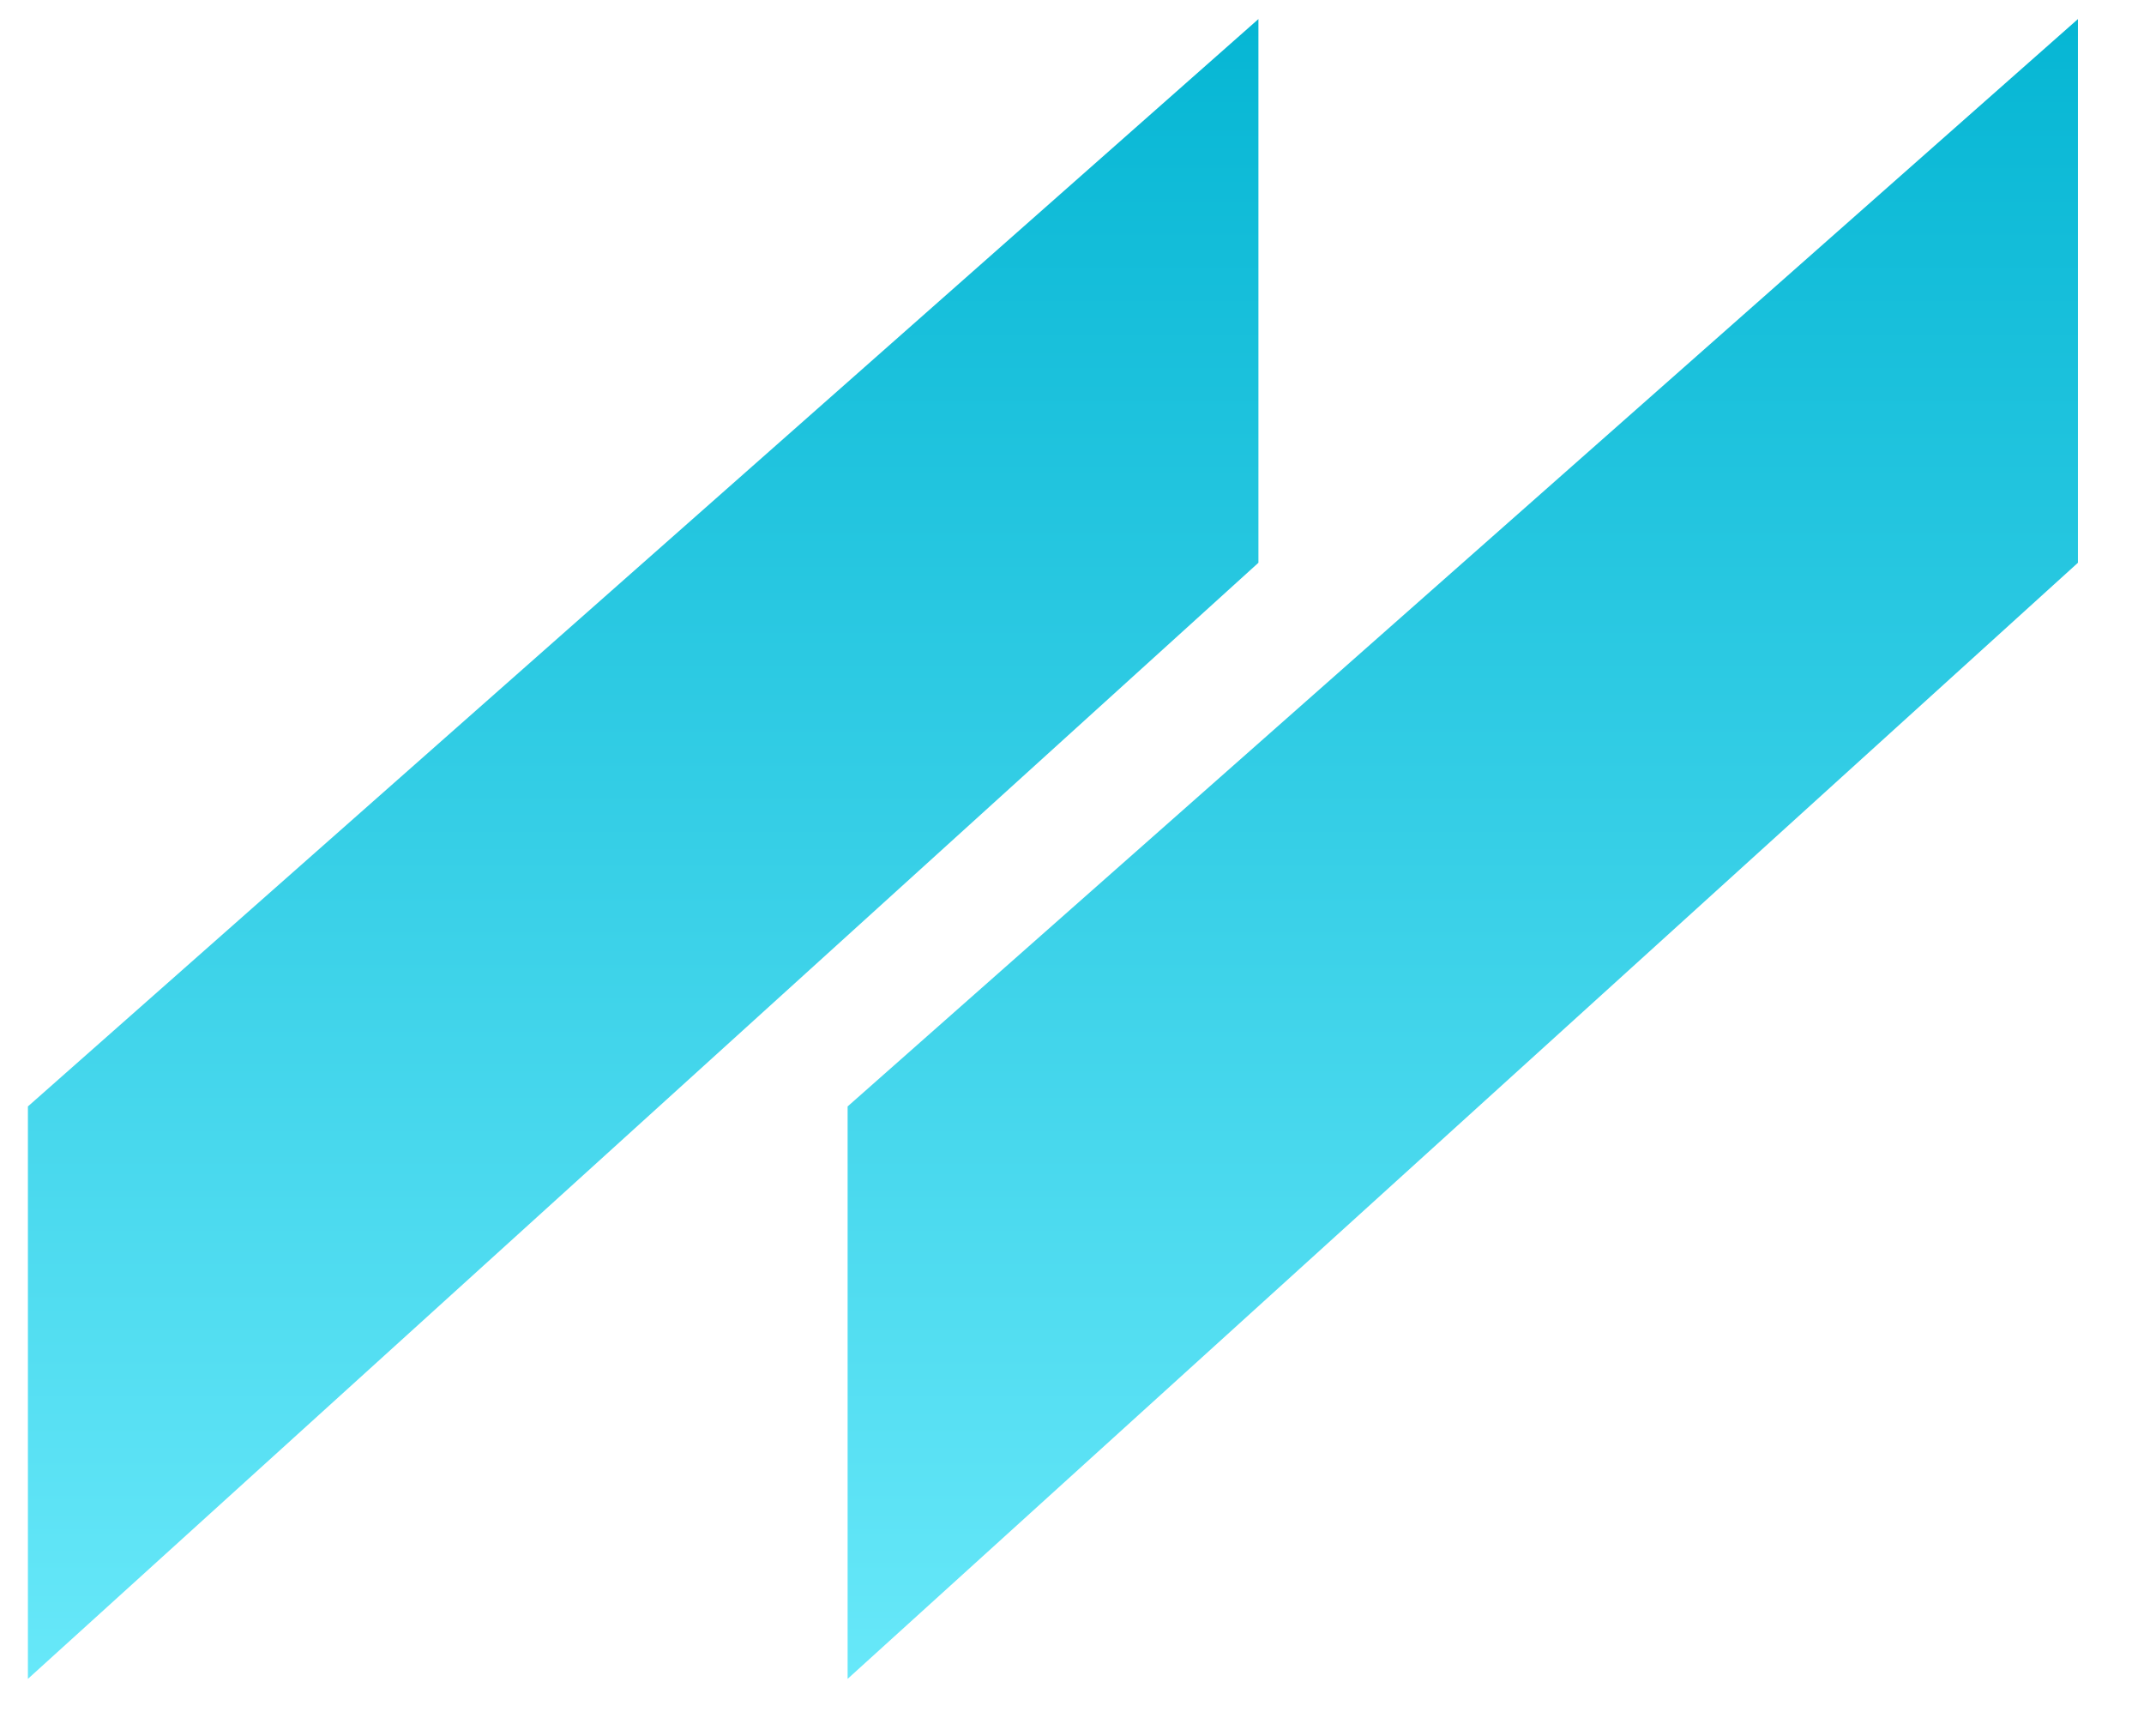
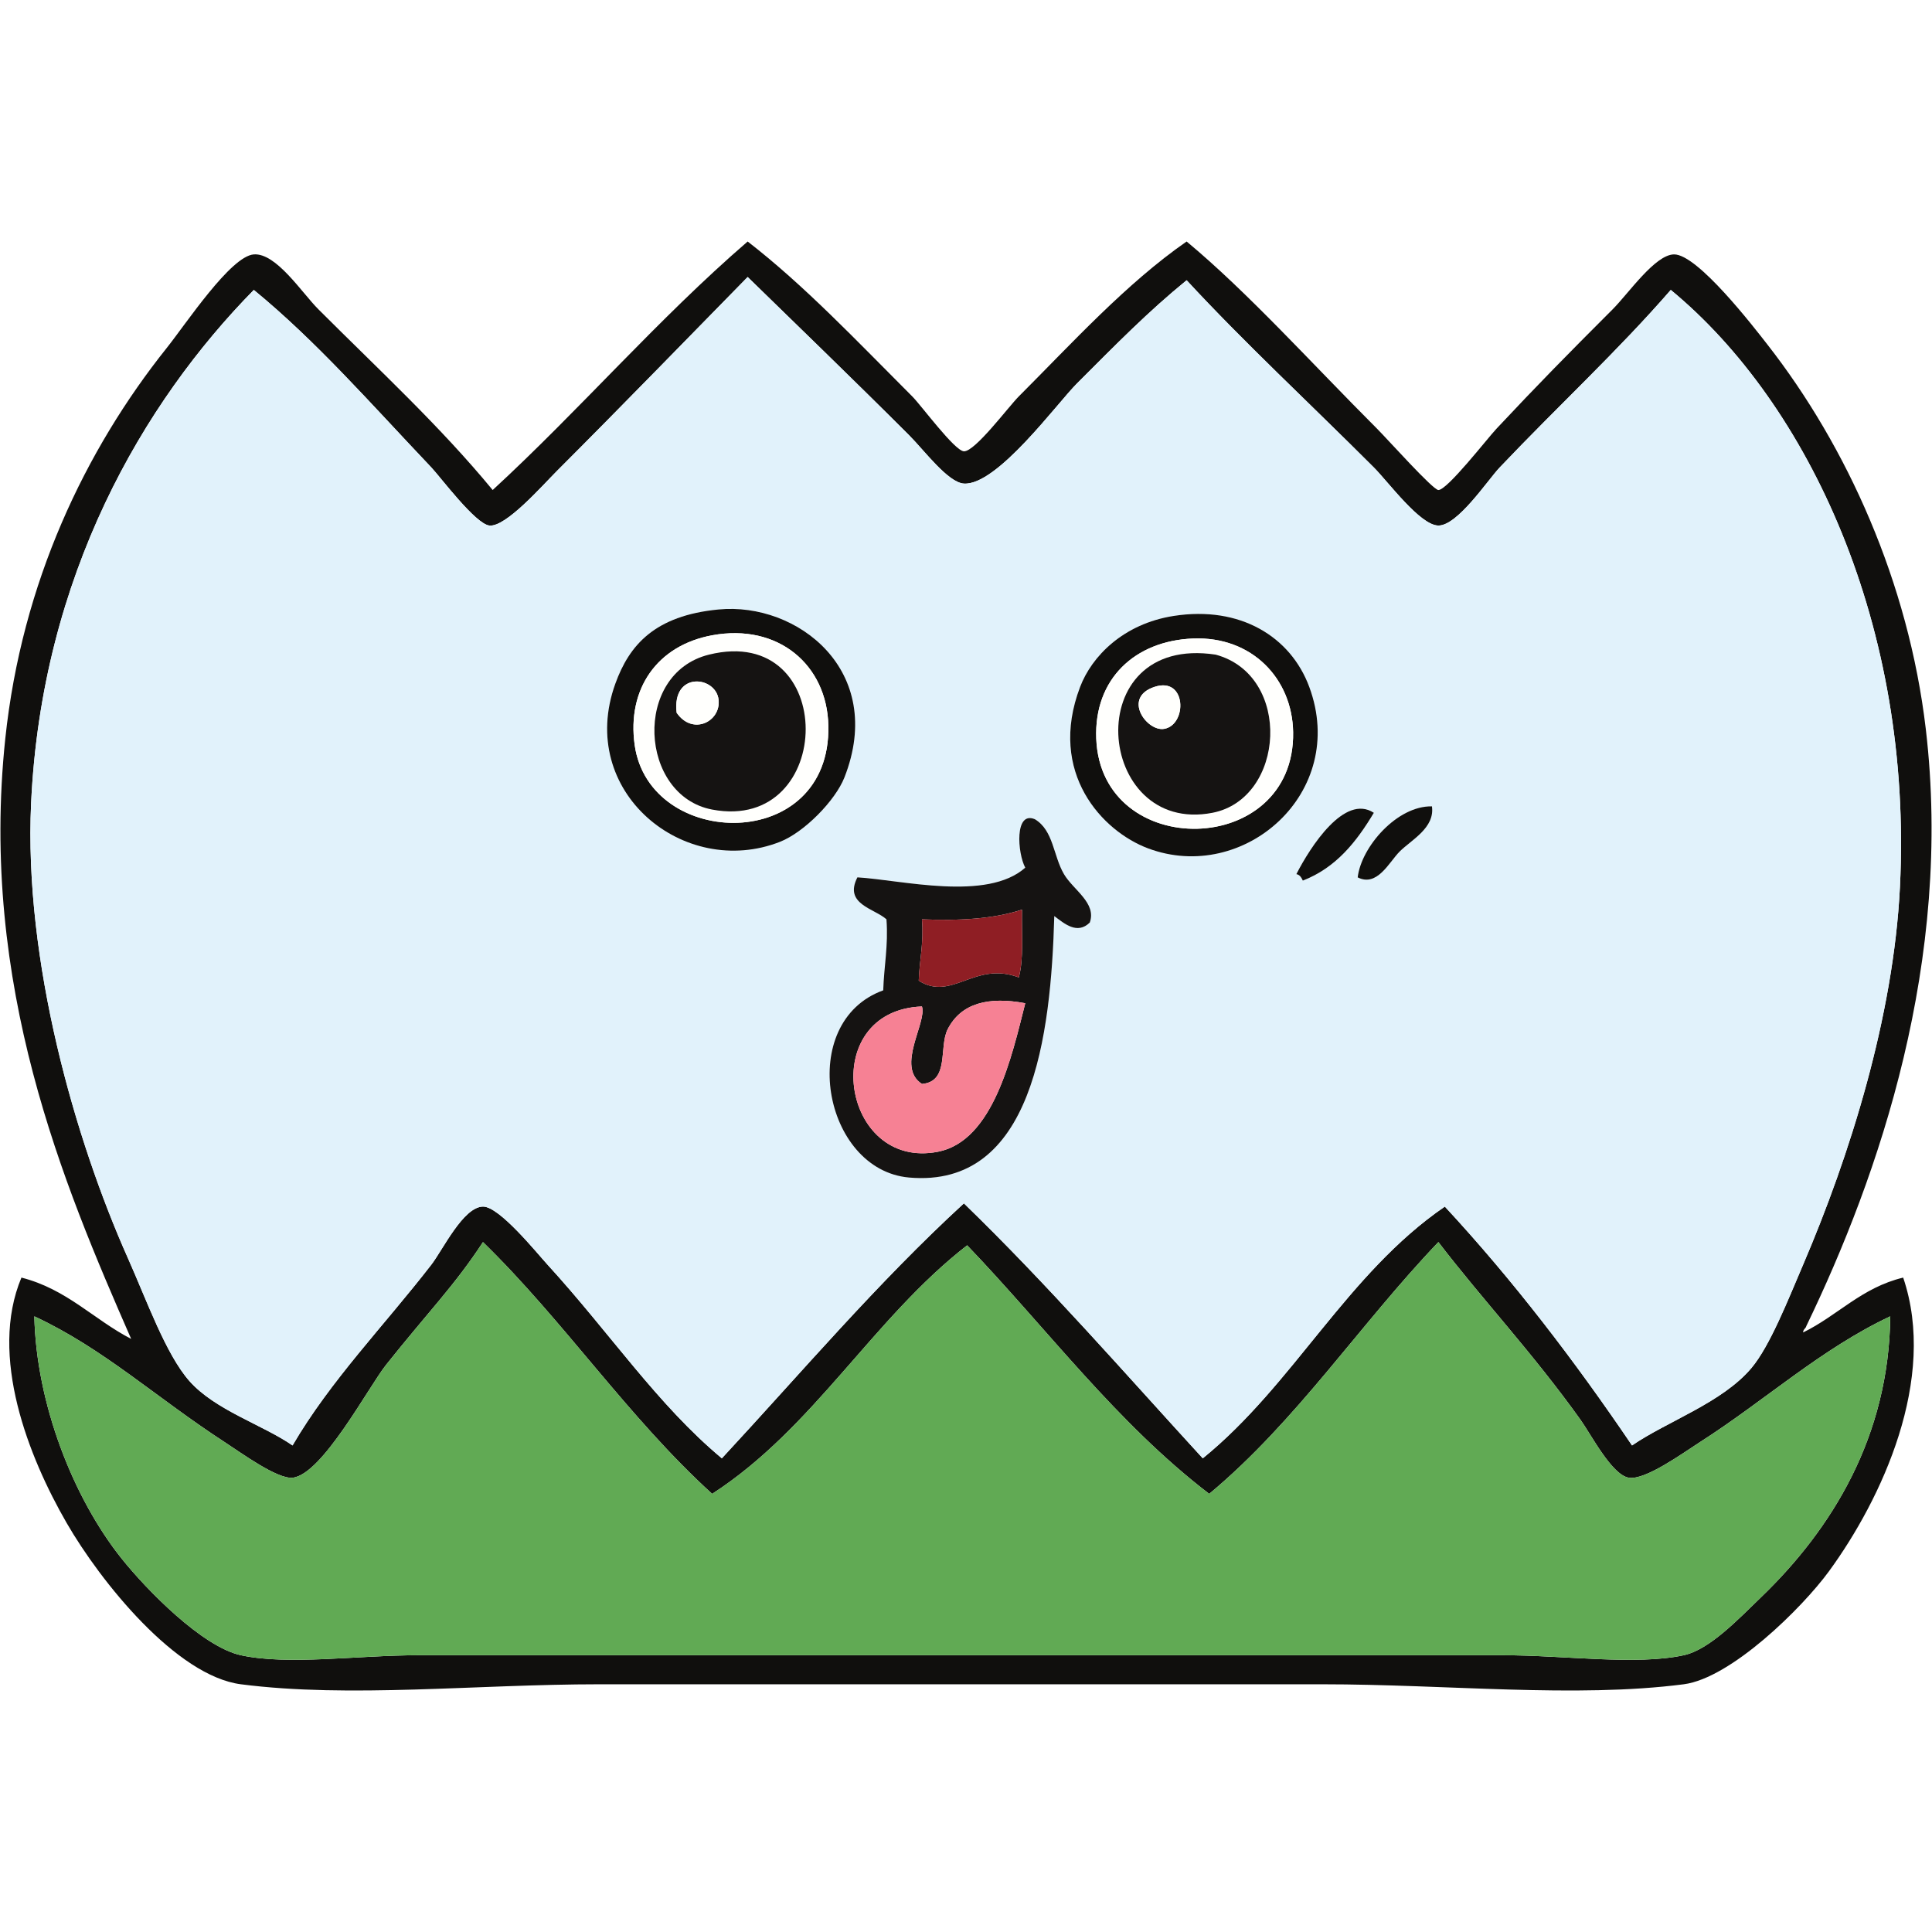
- <svg xmlns="http://www.w3.org/2000/svg" xmlns:xlink="http://www.w3.org/1999/xlink" version="1.1" preserveAspectRatio="xMidYMid meet" viewBox="344.564 330.278 111.737 91.218" width="53.87" height="43.61">
+ <svg xmlns="http://www.w3.org/2000/svg" width="50" zoomAndPan="magnify" viewBox="0 0 375 375" height="50" preserveAspectRatio="xMidYMid meet" version="1.0">
  <defs>
-     <path d="M453.3 331.28L453.3 359.85L388.64 418.5L388.64 388.42L453.3 331.28Z" id="aFZf6T5ED" />
-     <linearGradient id="gradientb2ThqnP5Op" gradientUnits="userSpaceOnUse" x1="420.97" y1="331.28" x2="420.97" y2="418.5">
-       <stop style="stop-color: #06b6d4;stop-opacity: 1" offset="0%" />
-       <stop style="stop-color: #67e8f9;stop-opacity: 1" offset="100%" />
-     </linearGradient>
-     <path d="M410.23 331.28L410.23 359.85L345.56 418.5L345.56 388.42L410.23 331.28Z" id="a9fehgwfM" />
-     <linearGradient id="gradientk1wNV9Ostb" gradientUnits="userSpaceOnUse" x1="377.89" y1="331.28" x2="377.89" y2="418.5">
-       <stop style="stop-color: #06b6d4;stop-opacity: 1" offset="0%" />
-       <stop style="stop-color: #67e8f9;stop-opacity: 1" offset="100%" />
-     </linearGradient>
+     <clipPath id="71da85084c">
+       <path d="M 0.082 46.875 L 374.914 46.875 L 374.914 328.125 L 0.082 328.125 Z M 0.082 46.875 " clip-rule="nonzero" />
+     </clipPath>
  </defs>
-   <g>
-     <g>
-       <use xlink:href="#aFZf6T5ED" opacity="1" fill="url(#gradientb2ThqnP5Op)" />
-     </g>
-     <g>
-       <use xlink:href="#a9fehgwfM" opacity="1" fill="url(#gradientk1wNV9Ostb)" />
-     </g>
+   <g clip-path="url(#71da85084c)">
+     <path fill="#100f0d" d="M 93.746 241.09 C 88.27 249.477 83.047 254.727 74.953 264.895 C 71.531 269.195 62.516 286.27 56.785 286.824 C 53.785 287.113 46.797 281.988 43.629 279.93 C 30.301 271.273 20.098 261.75 6.664 255.5 C 7.035 272.32 14.121 290.617 23.578 302.484 C 28.43 308.566 39.254 319.645 46.762 321.281 C 55.934 323.277 69.434 321.281 81.219 321.281 C 152.039 321.281 222.305 321.277 291.719 321.281 C 303.637 321.281 317.59 323.285 326.805 321.281 C 331.867 320.176 337.441 314.238 341.84 310.004 C 355.594 296.754 366.652 278.832 366.898 255.5 C 353.402 261.855 342.566 271.855 329.934 279.93 C 326.57 282.086 319.359 287.344 316.152 286.824 C 312.848 286.285 308.828 278.438 306.754 275.547 C 297.445 262.531 287.805 252.332 279.191 241.09 C 263.98 256.996 251.688 275.816 234.707 289.957 C 216.727 276.195 203.258 257.922 187.723 241.715 C 169.391 255.961 158.012 277.16 138.23 289.957 C 121.93 275.137 109.508 256.445 93.746 241.09 Z M 209.023 74.441 C 205.176 78.285 193.539 94.273 187.094 93.863 C 183.988 93.664 179.383 87.402 176.445 84.465 C 165.934 73.953 153.438 61.879 145.121 53.766 C 134.387 64.715 120.438 79.074 108.156 91.355 C 105.23 94.281 98.191 102.336 95 102.008 C 92.285 101.727 85.465 92.562 83.723 90.73 C 71.816 78.184 61.457 66.281 49.266 56.273 C 27.828 78.082 8.094 111.699 6.039 155.887 C 4.613 186.547 14.582 221.238 24.832 244.219 C 28.453 252.336 32.176 262.844 36.738 268.027 C 41.738 273.711 50.996 276.551 56.785 280.559 C 64.125 267.969 74.625 257.234 83.723 245.473 C 85.914 242.641 89.914 234.242 93.746 234.199 C 96.93 234.16 104.164 243.164 106.277 245.473 C 118.434 258.77 127.543 272.57 140.109 283.062 C 155.582 266.379 170.324 248.961 187.094 233.57 C 203.32 249.297 218.18 266.387 233.457 283.062 C 251.09 268.746 261.477 247.184 280.441 234.199 C 293.699 248.504 305.648 264.125 316.777 280.559 C 323.617 275.863 334.281 272.273 339.961 265.523 C 343.543 261.258 347.062 252.301 349.984 245.473 C 359.039 224.324 367.516 197.445 368.777 172.176 C 371.297 121.617 351.09 78.375 324.297 56.273 C 314.098 68.027 302.348 78.875 291.094 90.73 C 288.762 93.184 282.941 102.023 279.191 102.008 C 275.645 101.988 269.445 93.516 266.66 90.73 C 254.023 78.09 241.473 66.461 230.324 54.395 C 222.82 60.516 216.762 66.703 209.023 74.441 Z M 369.406 247.98 C 376.082 267.633 365.281 290.91 354.996 304.992 C 349.793 312.109 335.988 325.73 326.805 326.918 C 305.746 329.637 280.855 326.918 256.637 326.918 C 211.637 326.918 162 326.918 116.301 326.918 C 92.379 326.918 67.891 329.637 46.762 326.918 C 34.246 325.309 19.555 307.07 12.93 295.594 C 5.574 282.852 -2.23 263.203 4.16 247.98 C 12.98 250.227 18.168 256.105 25.461 259.883 C 12.297 229.801 -4.035 191.242 1.027 143.355 C 4.227 113.074 16.559 87.332 32.352 67.551 C 36.137 62.805 44.773 49.707 49.266 49.379 C 53.617 49.066 58.574 56.809 61.797 60.031 C 73.727 71.961 85.352 82.648 95.629 95.113 C 112.59 79.504 127.633 61.969 145.121 46.875 C 156.184 55.449 166.129 66.004 177.07 76.945 C 178.801 78.676 185.297 87.52 187.094 87.598 C 189.242 87.691 195.75 78.941 197.746 76.945 C 208.09 66.602 218.594 55.02 230.324 46.875 C 242.168 56.707 254.629 70.559 267.285 83.211 C 269.371 85.301 278.133 95.109 279.191 95.113 C 280.922 95.125 288.668 85.129 290.469 83.211 C 298.551 74.59 304.133 68.918 313.02 60.031 C 316.105 56.945 321.246 49.422 324.926 49.379 C 329.5 49.328 340.418 63.496 343.09 66.922 C 358.492 86.641 370.445 113.059 373.793 141.477 C 379.082 186.445 364.746 228.105 350.609 257.379 C 350.492 257.883 349.98 258.004 349.984 258.629 C 356.715 255.336 361.328 249.926 369.406 247.98 " fill-opacity="1" fill-rule="evenodd" />
  </g>
+   <path fill="#e1f2fb" d="M 206.516 169.668 C 204.414 166.078 204.508 161.215 200.879 159.016 C 196.879 157.309 197.488 165.617 199 168.414 C 191.559 175.016 175.031 170.809 166.422 170.293 C 163.734 175.512 169.691 176.312 172.059 178.438 C 172.441 183.625 171.574 187.559 171.434 192.223 C 154.484 198.348 159.719 227.078 176.445 228.559 C 200.41 230.68 203.988 201.07 204.637 177.812 C 206.598 179.27 209.074 181.469 211.527 179.066 C 212.891 175.262 208.316 172.738 206.516 169.668 Z M 263.527 170.293 C 267.32 172.238 269.641 167.312 271.672 165.281 C 273.938 163.016 278.539 160.703 277.938 156.512 C 271.176 156.375 264.211 164.379 263.527 170.293 Z M 251.625 169.668 C 252.328 169.801 252.602 170.363 252.875 170.922 C 259.344 168.41 263.297 163.383 266.66 157.766 C 260.984 154.027 254.359 164.332 251.625 169.668 Z M 209.648 133.332 C 203.285 150.07 214.027 161.359 222.805 164.656 C 241.43 171.652 261.727 153.867 254.129 133.332 C 250.523 123.59 240.734 117.531 227.816 119.551 C 218.004 121.082 211.895 127.422 209.648 133.332 Z M 119.434 132.703 C 111.859 153.668 132.801 170.684 151.383 163.402 C 156.086 161.562 162.145 155.395 163.914 150.875 C 172.031 130.156 154.746 116.828 139.48 118.297 C 127.074 119.488 122.141 125.215 119.434 132.703 Z M 230.324 54.395 C 241.473 66.457 254.023 78.09 266.66 90.73 C 269.445 93.516 275.645 101.988 279.191 102.008 C 282.941 102.023 288.762 93.184 291.094 90.73 C 302.348 78.875 314.098 68.027 324.297 56.273 C 351.09 78.375 371.297 121.617 368.777 172.176 C 367.516 197.445 359.039 224.324 349.984 245.473 C 347.059 252.301 343.547 261.258 339.957 265.523 C 334.281 272.273 323.617 275.863 316.777 280.559 C 305.648 264.125 293.699 248.504 280.441 234.199 C 261.477 247.184 251.086 268.746 233.457 283.062 C 218.18 266.387 203.32 249.297 187.094 233.57 C 170.324 248.961 155.582 266.379 140.109 283.062 C 127.543 272.57 118.434 258.77 106.277 245.473 C 104.164 243.164 96.93 234.16 93.746 234.199 C 89.914 234.242 85.914 242.641 83.723 245.473 C 74.625 257.234 64.125 267.969 56.785 280.559 C 50.996 276.551 41.738 273.711 36.738 268.027 C 32.176 262.844 28.453 252.336 24.832 244.223 C 14.582 221.238 4.613 186.547 6.039 155.887 C 8.094 111.699 27.828 78.082 49.266 56.273 C 61.457 66.281 71.816 78.184 83.723 90.73 C 85.465 92.562 92.285 101.727 95 102.008 C 98.191 102.34 105.23 94.281 108.156 91.355 C 120.438 79.074 134.387 64.715 145.121 53.766 C 153.438 61.879 165.934 73.957 176.445 84.465 C 179.383 87.402 183.988 93.664 187.094 93.863 C 193.539 94.273 205.176 78.285 209.023 74.441 C 216.762 66.703 222.82 60.516 230.324 54.395 " fill-opacity="1" fill-rule="evenodd" />
+   <path fill="#100f0d" d="M 123.191 144.609 C 126.051 164.969 161.312 165.742 160.781 140.852 C 160.531 129.07 151.07 120.945 138.227 123.309 C 127.547 125.273 121.664 133.73 123.191 144.609 Z M 139.48 118.297 C 154.742 116.828 172.027 130.156 163.914 150.875 C 162.145 155.395 156.086 161.562 151.383 163.402 C 132.801 170.684 111.859 153.668 119.434 132.707 C 122.137 125.215 127.074 119.488 139.48 118.297 " fill-opacity="1" fill-rule="evenodd" />
+   <path fill="#100f0d" d="M 212.781 143.355 C 213.699 167.242 251.41 166.562 250.996 142.102 C 250.82 131.73 243.008 123.48 231.574 123.934 C 220.285 124.383 212.336 131.777 212.781 143.355 Z M 227.816 119.551 C 240.734 117.531 250.523 123.59 254.129 133.332 C 261.727 153.871 241.43 171.652 222.805 164.656 C 214.027 161.359 203.285 150.07 209.648 133.332 C 211.895 127.422 218.004 121.082 227.816 119.551 " fill-opacity="1" fill-rule="evenodd" />
+   <path fill="#fffffd" d="M 138.23 157.137 C 162.312 161.707 162.766 120.844 137.602 127.066 C 122.738 130.742 124.059 154.449 138.23 157.137 Z M 138.23 123.309 C 151.07 120.945 160.531 129.066 160.785 140.848 C 161.312 165.742 126.051 164.969 123.191 144.609 C 121.668 133.73 127.547 125.273 138.23 123.309 " fill-opacity="1" fill-rule="evenodd" />
+   <path fill="#fffffd" d="M 235.336 157.766 C 249.465 155.023 250.891 131.102 235.961 127.066 C 209.195 123.016 212.547 162.184 235.336 157.766 Z M 231.574 123.934 C 243.008 123.477 250.82 131.73 250.996 142.102 C 251.41 166.562 213.699 167.242 212.781 143.355 C 212.336 131.777 220.285 124.383 231.574 123.934 " fill-opacity="1" fill-rule="evenodd" />
+   <path fill="#151312" d="M 139.48 135.836 C 138.992 131.188 130.375 130.199 131.336 138.344 C 134.445 142.836 139.93 140.062 139.48 135.836 Z M 137.602 127.066 C 162.766 120.844 162.312 161.707 138.23 157.137 C 124.059 154.449 122.738 130.742 137.602 127.066 " fill-opacity="1" fill-rule="evenodd" />
+   <path fill="#151312" d="M 225.938 141.477 C 230.477 140.727 230.367 131.223 224.059 133.332 C 217.785 135.43 222.617 142.023 225.938 141.477 Z M 235.961 127.066 C 250.895 131.102 249.465 155.023 235.336 157.762 C 212.547 162.184 209.195 123.012 235.961 127.066 " fill-opacity="1" fill-rule="evenodd" />
+   <path fill="#fffffd" d="M 131.336 138.344 C 130.375 130.199 138.988 131.191 139.48 135.836 C 139.93 140.062 134.445 142.836 131.336 138.344 " fill-opacity="1" fill-rule="evenodd" />
+   <path fill="#fffffd" d="M 224.059 133.332 C 230.367 131.223 230.477 140.727 225.938 141.477 C 222.617 142.023 217.785 135.43 224.059 133.332 " fill-opacity="1" fill-rule="evenodd" />
+   <path fill="#100f0d" d="M 266.66 157.766 C 263.297 163.383 259.348 168.41 252.879 170.922 C 252.598 170.363 252.328 169.801 251.625 169.668 C 254.355 164.332 260.984 154.023 266.66 157.766 " fill-opacity="1" fill-rule="evenodd" />
+   <path fill="#100f0d" d="M 277.938 156.512 C 278.539 160.703 273.938 163.016 271.672 165.281 C 269.641 167.312 267.32 172.238 263.527 170.297 C 264.211 164.379 271.176 156.375 277.938 156.512 " fill-opacity="1" fill-rule="evenodd" />
+   <path fill="#151312" d="M 183.961 199.742 C 182.172 203.215 184.367 209.938 178.949 210.391 C 173.812 207.082 179.973 198.449 178.949 195.355 C 158.527 196.156 163.234 227.258 182.086 223.547 C 192.785 221.438 196.383 205.098 199 194.727 C 191.879 193.391 186.562 194.703 183.961 199.742 Z M 178.949 178.438 C 179.332 182.996 178.473 186.312 178.324 190.344 C 184.762 194.453 189.164 186.465 197.746 189.715 C 198.746 186.121 198.277 181.059 198.371 176.559 C 193.043 178.328 186.367 178.754 178.949 178.438 Z M 211.527 179.066 C 209.074 181.469 206.598 179.27 204.637 177.812 C 203.988 201.07 200.41 230.68 176.445 228.559 C 159.719 227.078 154.488 198.348 171.434 192.223 C 171.574 187.559 172.441 183.621 172.059 178.438 C 169.691 176.312 163.734 175.512 166.422 170.293 C 175.031 170.805 191.559 175.016 199 168.414 C 197.492 165.613 196.879 157.309 200.879 159.016 C 204.508 161.215 204.414 166.078 206.516 169.668 C 208.316 172.738 212.891 175.262 211.527 179.066 " fill-opacity="1" fill-rule="evenodd" />
+   <path fill="#8f1e24" d="M 198.371 176.562 C 198.277 181.059 198.742 186.121 197.746 189.715 C 189.16 186.469 184.762 194.453 178.324 190.344 C 178.469 186.312 179.332 182.996 178.949 178.441 C 186.367 178.754 193.039 178.328 198.371 176.562 " fill-opacity="1" fill-rule="evenodd" />
+   <path fill="#f68194" d="M 199 194.727 C 196.383 205.098 192.785 221.438 182.082 223.547 C 163.234 227.258 158.531 196.156 178.949 195.355 C 179.973 198.449 173.812 207.082 178.949 210.391 C 184.367 209.938 182.172 203.219 183.961 199.742 C 186.559 194.703 191.879 193.391 199 194.727 " fill-opacity="1" fill-rule="evenodd" />
+   <path fill="#61aa54" d="M 138.23 289.953 C 158.012 277.16 169.391 255.961 187.723 241.715 C 203.258 257.922 216.727 276.195 234.711 289.953 C 251.684 275.816 263.98 256.996 279.191 241.086 C 287.809 252.332 297.441 262.531 306.754 275.547 C 308.828 278.438 312.848 286.285 316.156 286.824 C 319.359 287.344 326.57 282.082 329.938 279.93 C 342.566 271.855 353.402 261.855 366.898 255.5 C 366.656 278.832 355.594 296.754 341.84 310.004 C 337.441 314.238 331.867 320.176 326.805 321.281 C 317.594 323.285 303.633 321.281 291.719 321.281 C 222.305 321.277 152.039 321.281 81.219 321.281 C 69.434 321.281 55.934 323.277 46.762 321.281 C 39.254 319.645 28.43 308.566 23.578 302.484 C 14.121 290.617 7.035 272.32 6.664 255.5 C 20.098 261.75 30.301 271.273 43.629 279.93 C 46.797 281.988 53.785 287.113 56.785 286.824 C 62.516 286.27 71.531 269.195 74.953 264.895 C 83.047 254.727 88.27 249.477 93.746 241.086 C 109.508 256.445 121.93 275.137 138.23 289.953 " fill-opacity="1" fill-rule="evenodd" />
</svg>
